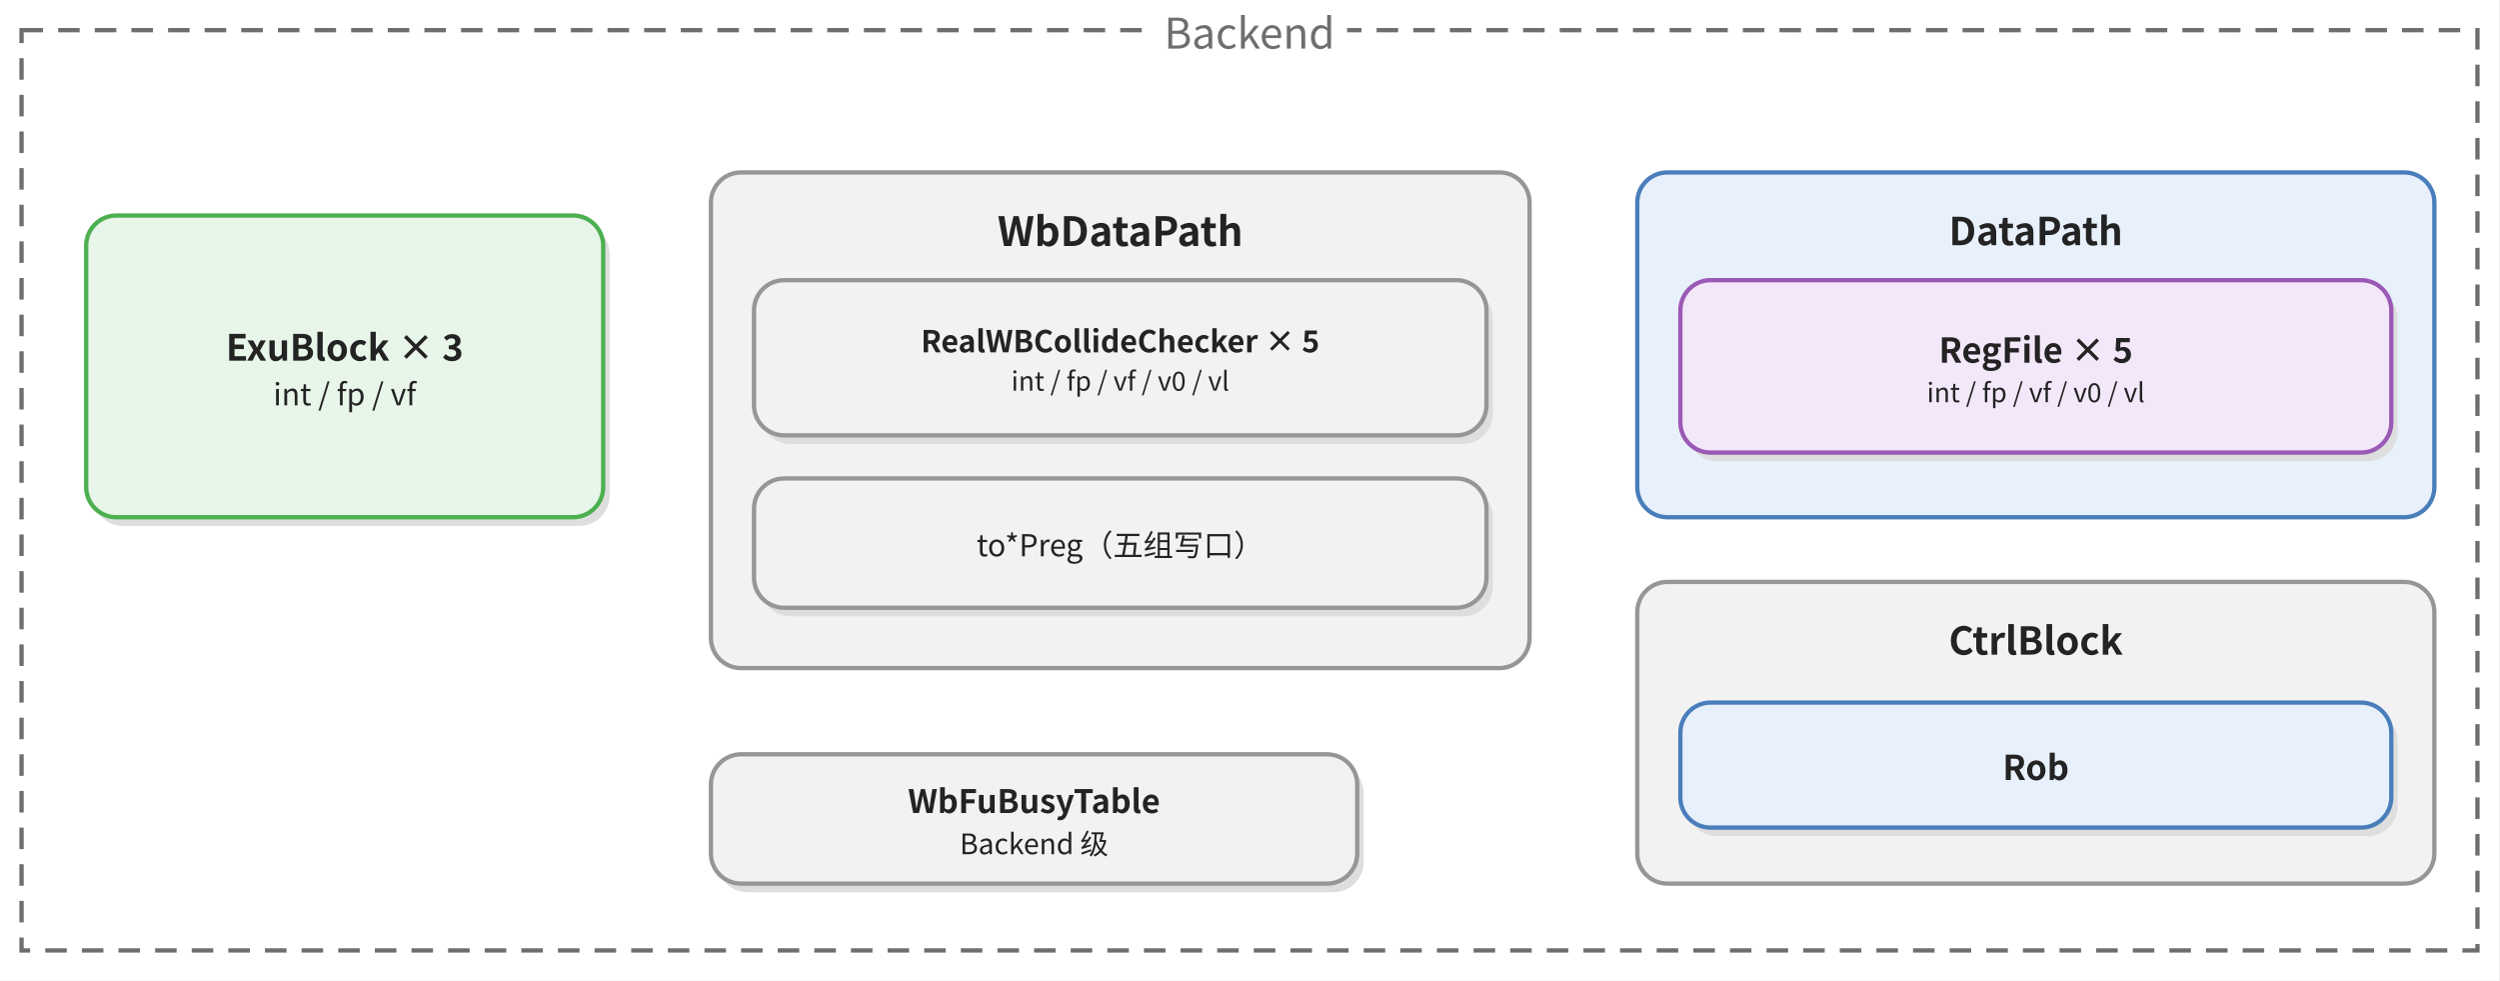
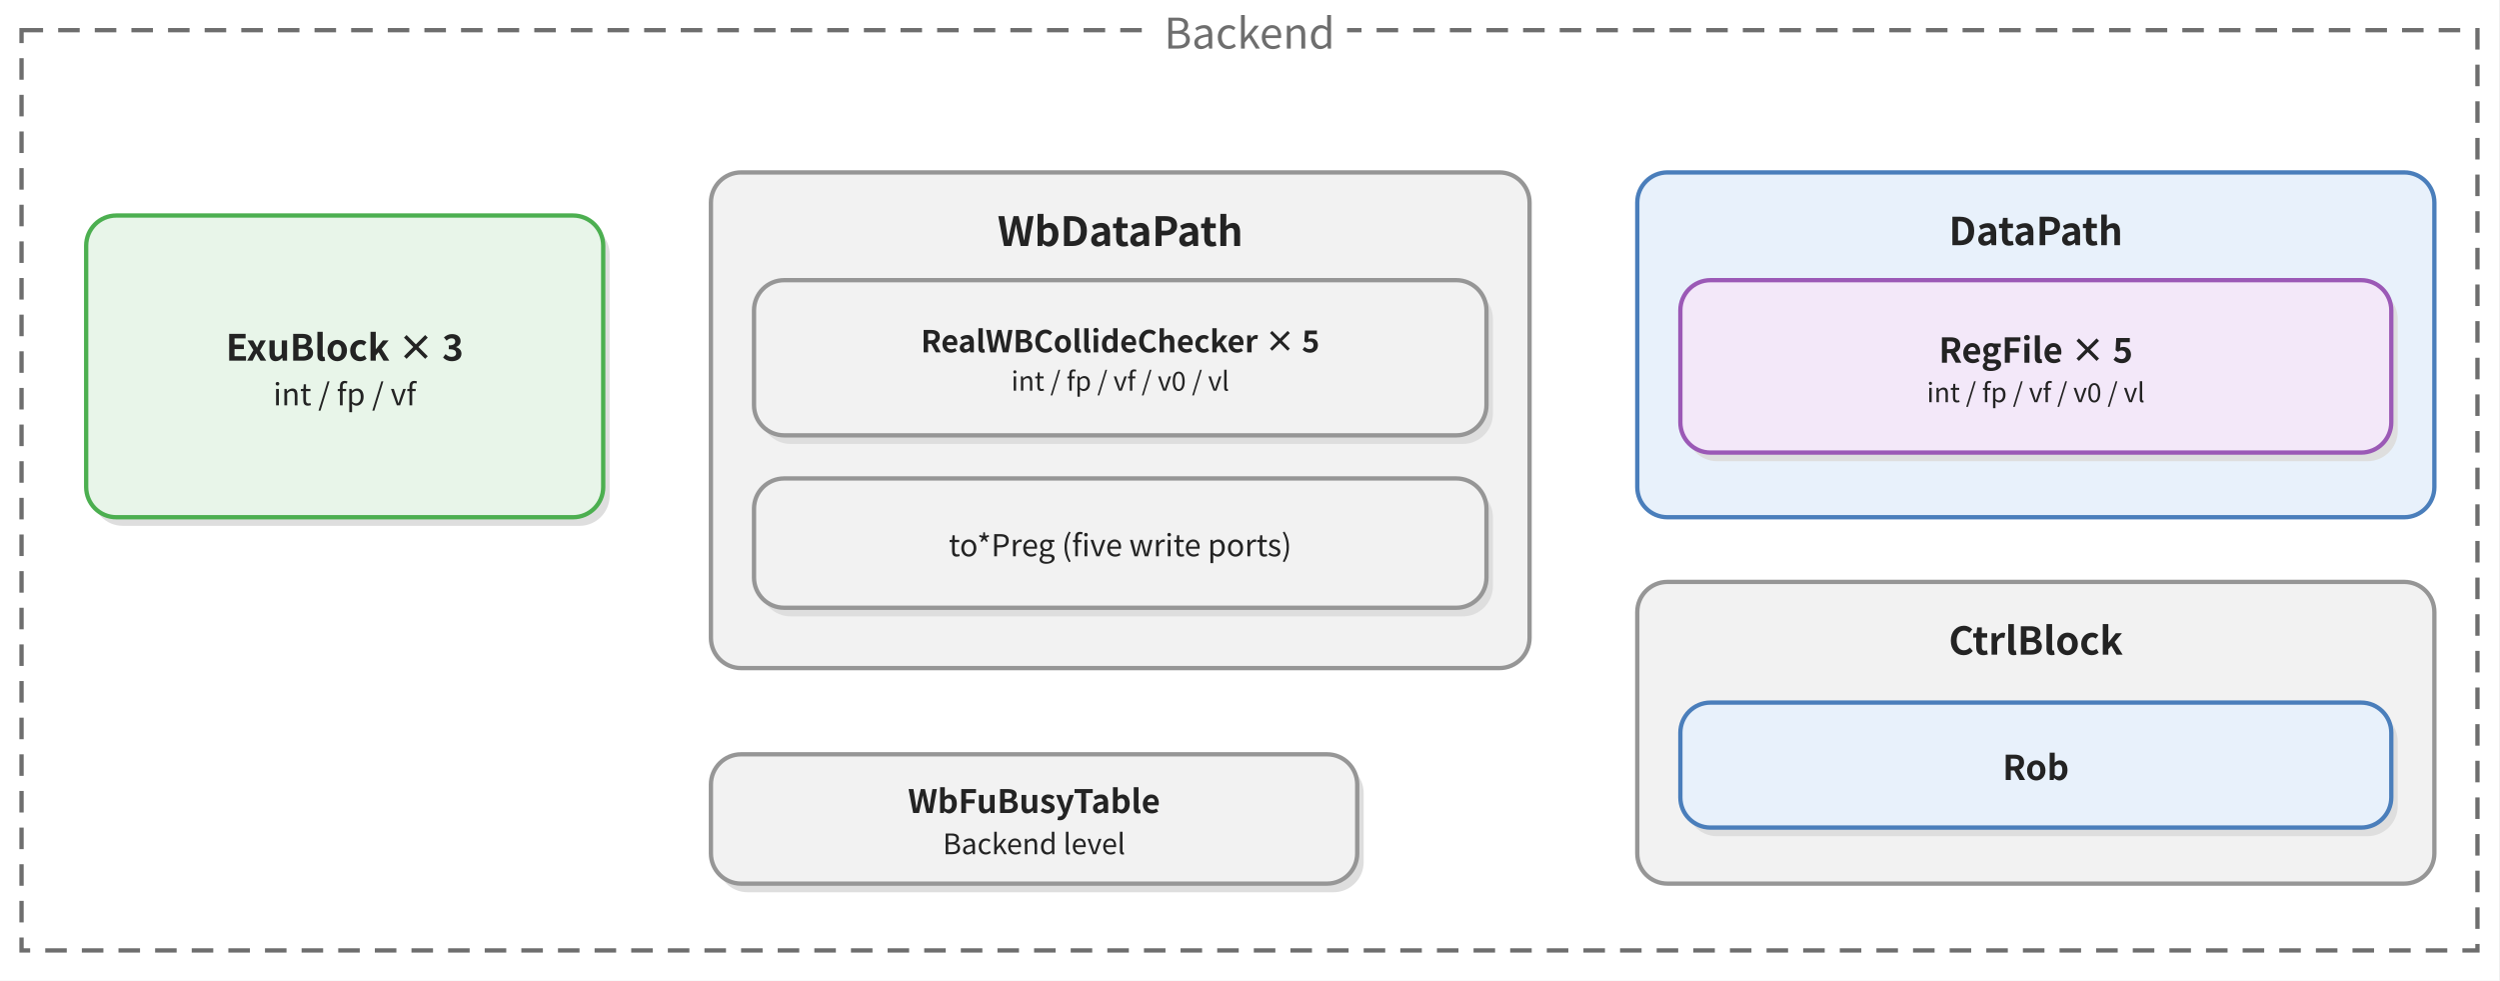
- <svg xmlns="http://www.w3.org/2000/svg" width="1160" height="455" viewBox="0 0 1160 455" font-family="'Noto Sans CJK SC','Source Han Sans SC','Microsoft YaHei','PingFang SC',sans-serif">
+ <svg xmlns="http://www.w3.org/2000/svg" width="1160" height="455" viewBox="0 0 1160 455" font-family="'Noto Sans CJK SC','Source Han Sans SC','Microsoft YaHei','PingFang SC',sans-serif" xml:space="preserve">
  <rect x="0" y="0" width="1160" height="455" fill="#ffffff" />
  <rect x="10" y="14" width="1140" height="427" rx="0" fill="none" stroke="#6E6E6E" stroke-width="2" stroke-dasharray="10 7" />
  <rect x="534.699" y="1.839" width="90.602" height="24.323" rx="0" fill="#FFFFFF" />
-   <text x="580.0" y="14" font-size="19.6" fill="#6E6E6E" text-anchor="middle" dominant-baseline="central">Backend</text>
+   <text xml:space="preserve" x="580.0" y="14" font-size="19.6" fill="#6E6E6E" text-anchor="middle" dominant-baseline="central">Backend</text>
  <rect x="43" y="104" width="240" height="140" rx="14" fill="#DEDEDE" />
  <rect x="40" y="100" width="240" height="140" rx="14" fill="#E8F5E9" stroke="#4CAF50" stroke-width="2" />
-   <text x="160.0" y="160.037" font-size="16.8" fill="#232323" text-anchor="middle" dominant-baseline="central" font-weight="bold">ExuBlock × 3</text>
-   <text x="160.0" y="181.955" font-size="14.0" fill="#232323" text-anchor="middle" dominant-baseline="central">int / fp / vf</text>
+   <text xml:space="preserve" x="160.0" y="160.037" font-size="16.8" fill="#232323" text-anchor="middle" dominant-baseline="central" font-weight="bold">ExuBlock × 3</text>
+   <text xml:space="preserve" x="160.0" y="181.955" font-size="14.0" fill="#232323" text-anchor="middle" dominant-baseline="central">int / fp / vf</text>
  <rect x="330" y="80" width="380" height="230" rx="14" fill="#F2F2F2" stroke="#969696" stroke-width="2" />
-   <text x="520" y="106" font-size="18.7" fill="#232323" text-anchor="middle" dominant-baseline="central" font-weight="bold">WbDataPath</text>
+   <text xml:space="preserve" x="520" y="106" font-size="18.7" fill="#232323" text-anchor="middle" dominant-baseline="central" font-weight="bold">WbDataPath</text>
  <rect x="353" y="134" width="340" height="72" rx="14" fill="#DEDEDE" />
  <rect x="350" y="130" width="340" height="72" rx="14" fill="#F2F2F2" stroke="#969696" stroke-width="2" />
-   <text x="520.0" y="157.365" font-size="14.0" fill="#232323" text-anchor="middle" dominant-baseline="central" font-weight="bold">RealWBCollideChecker × 5</text>
-   <text x="520.0" y="175.963" font-size="12.2" fill="#232323" text-anchor="middle" dominant-baseline="central">int / fp / vf / v0 / vl</text>
+   <text xml:space="preserve" x="520.0" y="157.365" font-size="14.0" fill="#232323" text-anchor="middle" dominant-baseline="central" font-weight="bold">RealWBCollideChecker × 5</text>
+   <text xml:space="preserve" x="520.0" y="175.963" font-size="12.2" fill="#232323" text-anchor="middle" dominant-baseline="central">int / fp / vf / v0 / vl</text>
  <rect x="353" y="226" width="340" height="60" rx="14" fill="#DEDEDE" />
  <rect x="350" y="222" width="340" height="60" rx="14" fill="#F2F2F2" stroke="#969696" stroke-width="2" />
-   <text x="520.0" y="252.0" font-size="14.0" fill="#232323" text-anchor="middle" dominant-baseline="central">to*Preg（五组写口）</text>
+   <text xml:space="preserve" x="520.0" y="252.0" font-size="14.0" fill="#232323" text-anchor="middle" dominant-baseline="central">to*Preg (five write ports)</text>
  <rect x="760" y="80" width="370" height="160" rx="14" fill="#E8F1FB" stroke="#4A7EBB" stroke-width="2" />
-   <text x="945" y="106" font-size="17.8" fill="#232323" text-anchor="middle" dominant-baseline="central" font-weight="bold">DataPath</text>
+   <text xml:space="preserve" x="945" y="106" font-size="17.8" fill="#232323" text-anchor="middle" dominant-baseline="central" font-weight="bold">DataPath</text>
  <rect x="783" y="134" width="330" height="80" rx="14" fill="#DEDEDE" />
  <rect x="780" y="130" width="330" height="80" rx="14" fill="#F3E8F9" stroke="#9B59B6" stroke-width="2" />
-   <text x="945.0" y="161.365" font-size="15.9" fill="#232323" text-anchor="middle" dominant-baseline="central" font-weight="bold">RegFile × 5</text>
-   <text x="945.0" y="181.291" font-size="12.2" fill="#232323" text-anchor="middle" dominant-baseline="central">int / fp / vf / v0 / vl</text>
+   <text xml:space="preserve" x="945.0" y="161.365" font-size="15.9" fill="#232323" text-anchor="middle" dominant-baseline="central" font-weight="bold">RegFile × 5</text>
+   <text xml:space="preserve" x="945.0" y="181.291" font-size="12.2" fill="#232323" text-anchor="middle" dominant-baseline="central">int / fp / vf / v0 / vl</text>
  <rect x="760" y="270" width="370" height="140" rx="14" fill="#F2F2F2" stroke="#969696" stroke-width="2" />
-   <text x="945" y="296" font-size="17.8" fill="#232323" text-anchor="middle" dominant-baseline="central" font-weight="bold">CtrlBlock</text>
+   <text xml:space="preserve" x="945" y="296" font-size="17.8" fill="#232323" text-anchor="middle" dominant-baseline="central" font-weight="bold">CtrlBlock</text>
  <rect x="783" y="330" width="330" height="58" rx="14" fill="#DEDEDE" />
  <rect x="780" y="326" width="330" height="58" rx="14" fill="#E8F1FB" stroke="#4A7EBB" stroke-width="2" />
-   <text x="945.0" y="355.0" font-size="15.9" fill="#232323" text-anchor="middle" dominant-baseline="central" font-weight="bold">Rob</text>
+   <text xml:space="preserve" x="945.0" y="355.0" font-size="15.9" fill="#232323" text-anchor="middle" dominant-baseline="central" font-weight="bold">Rob</text>
  <rect x="333" y="354" width="300" height="60" rx="14" fill="#DEDEDE" />
  <rect x="330" y="350" width="300" height="60" rx="14" fill="#F2F2F2" stroke="#969696" stroke-width="2" />
-   <text x="480.0" y="370.701" font-size="15.0" fill="#232323" text-anchor="middle" dominant-baseline="central" font-weight="bold">WbFuBusyTable</text>
-   <text x="480.0" y="390.627" font-size="13.1" fill="#232323" text-anchor="middle" dominant-baseline="central">Backend 级</text>
+   <text xml:space="preserve" x="480.0" y="370.701" font-size="15.0" fill="#232323" text-anchor="middle" dominant-baseline="central" font-weight="bold">WbFuBusyTable</text>
+   <text xml:space="preserve" x="480.0" y="390.627" font-size="13.1" fill="#232323" text-anchor="middle" dominant-baseline="central">Backend level</text>
</svg>
